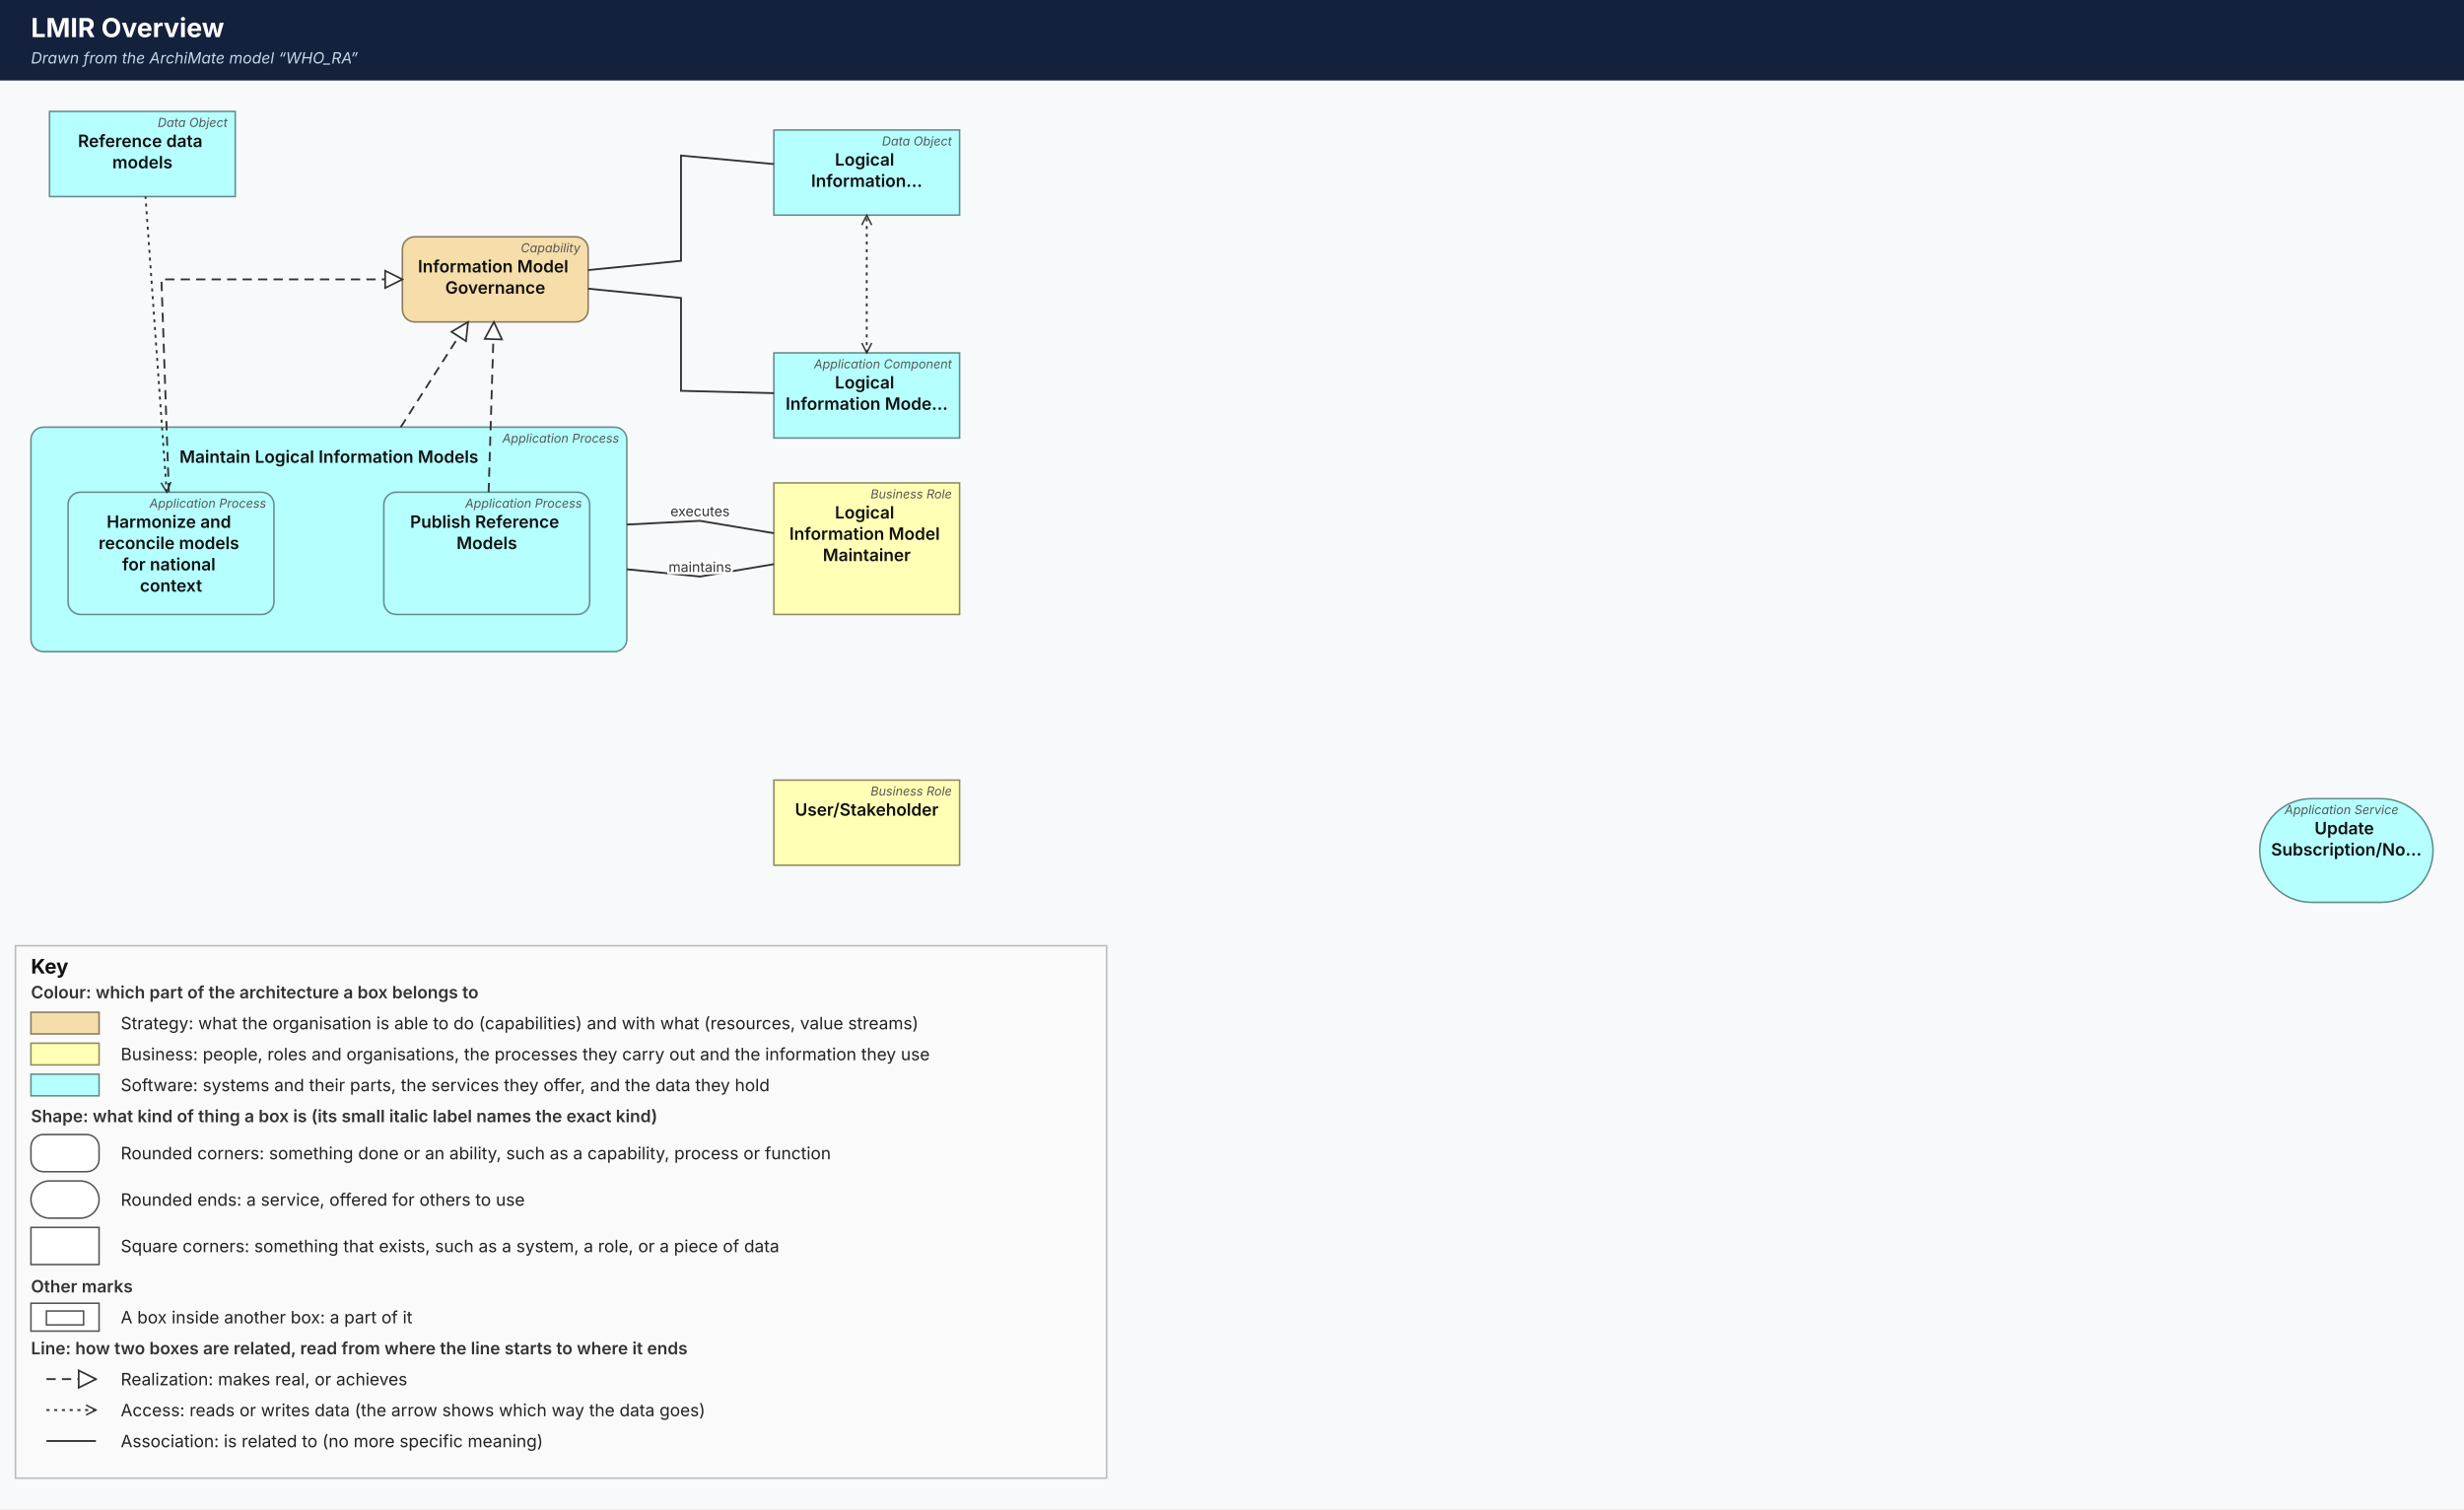
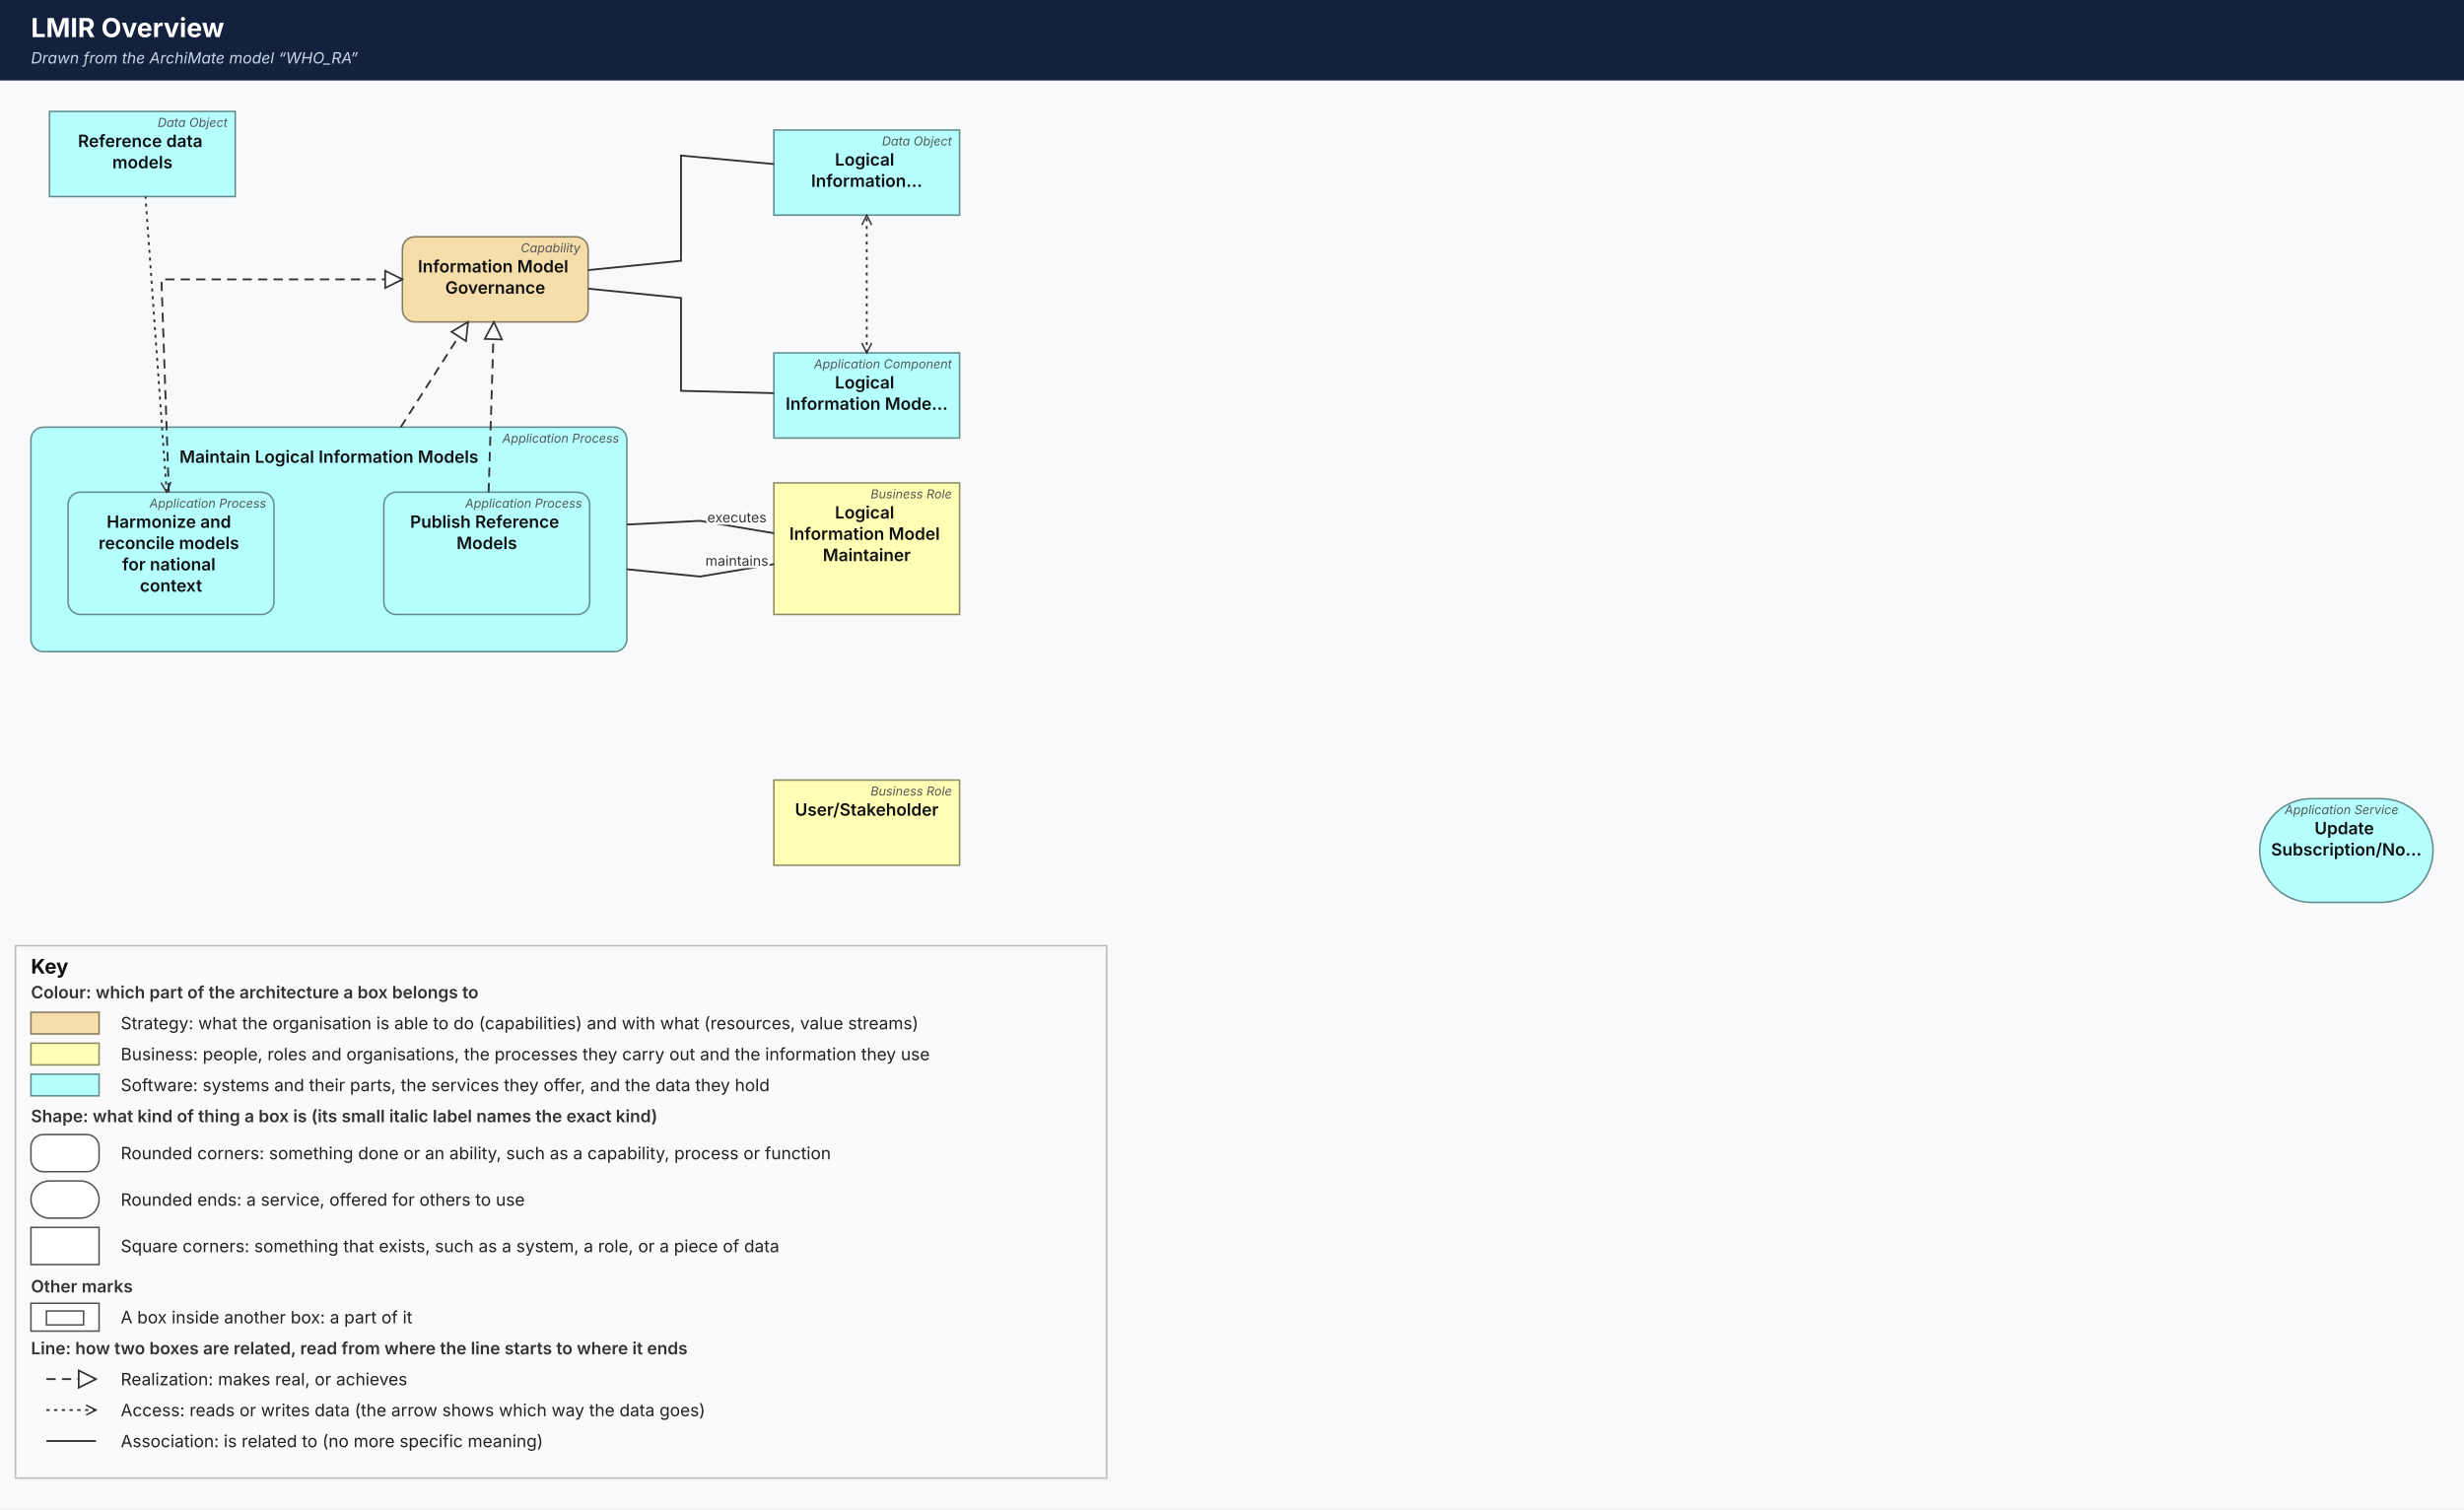
<svg xmlns="http://www.w3.org/2000/svg" viewBox="244 240 1592 975" width="1592" height="975" role="img" aria-labelledby="av-title">
  <style>
.av-name{font:600 11px Inter, "Segoe UI", system-ui, -apple-system, Helvetica, Arial, sans-serif;fill:#111}
.av-type{font:italic 8px Inter, "Segoe UI", system-ui, -apple-system, Helvetica, Arial, sans-serif;fill:#555}
.av-group{font:600 11px Inter, "Segoe UI", system-ui, -apple-system, Helvetica, Arial, sans-serif;fill:#333}
.av-note{font:10px Inter, "Segoe UI", system-ui, -apple-system, Helvetica, Arial, sans-serif;fill:#222}
.av-key{font:11px Inter, "Segoe UI", system-ui, -apple-system, Helvetica, Arial, sans-serif;fill:#222}
.av-keyh{font:600 11px Inter, "Segoe UI", system-ui, -apple-system, Helvetica, Arial, sans-serif;fill:#333}
.av-keyt{font:700 13px Inter, "Segoe UI", system-ui, -apple-system, Helvetica, Arial, sans-serif;fill:#111}
.av-rel{font:9px Inter, "Segoe UI", system-ui, -apple-system, Helvetica, Arial, sans-serif;fill:#333;paint-order:stroke;stroke:#fff;stroke-width:3px}
a:hover rect,a:hover polygon,a:focus rect,a:focus polygon{stroke:#06c;stroke-width:2.5}
</style>
  <defs>
    <marker id="arrow-open" viewBox="0 0 12 12" refX="11" refY="6" markerWidth="11" markerHeight="11" orient="auto-start-reverse" markerUnits="userSpaceOnUse">
      <path d="M1 1 L11 6 L1 11" fill="none" stroke="#333" stroke-width="1.3" />
    </marker>
    <marker id="arrow-filled" viewBox="0 0 12 12" refX="11" refY="6" markerWidth="11" markerHeight="11" orient="auto-start-reverse" markerUnits="userSpaceOnUse">
      <path d="M1 1 L11 6 L1 11 Z" fill="#333" />
    </marker>
    <marker id="arrow-small" viewBox="0 0 10 10" refX="9" refY="5" markerWidth="8" markerHeight="8" orient="auto-start-reverse" markerUnits="userSpaceOnUse">
      <path d="M1 1 L9 5 L1 9" fill="none" stroke="#333" stroke-width="1.2" />
    </marker>
    <marker id="triangle-hollow" viewBox="0 0 14 14" refX="13" refY="7" markerWidth="13" markerHeight="13" orient="auto-start-reverse" markerUnits="userSpaceOnUse">
      <path d="M1 1 L13 7 L1 13 Z" fill="#fff" stroke="#333" stroke-width="1.2" />
    </marker>
    <marker id="diamond-filled" viewBox="0 0 16 10" refX="1" refY="5" markerWidth="16" markerHeight="10" orient="auto-start-reverse" markerUnits="userSpaceOnUse">
      <path d="M1 5 L8 1 L15 5 L8 9 Z" fill="#333" />
    </marker>
    <marker id="diamond-hollow" viewBox="0 0 16 10" refX="1" refY="5" markerWidth="16" markerHeight="10" orient="auto-start-reverse" markerUnits="userSpaceOnUse">
      <path d="M1 5 L8 1 L15 5 L8 9 Z" fill="#fff" stroke="#333" stroke-width="1.2" />
    </marker>
    <marker id="dot" viewBox="0 0 8 8" refX="4" refY="4" markerWidth="7" markerHeight="7" orient="auto" markerUnits="userSpaceOnUse">
      <circle cx="4" cy="4" r="3.2" fill="#333" />
    </marker>
    <pattern id="missing" width="8" height="8" patternUnits="userSpaceOnUse" patternTransform="rotate(45)">
      <rect width="8" height="8" fill="#fff" />
      <line x1="0" y1="0" x2="0" y2="8" stroke="#d33" stroke-width="2" />
    </pattern>
  </defs>
  <rect x="244" y="240" width="1592" height="975" fill="#f8f9fb" />
  <rect x="244" y="240" width="1592" height="52" fill="#14213d" />
  <text x="264" y="264" style="font:700 17px Inter, &quot;Segoe UI&quot;, system-ui, -apple-system, Helvetica, Arial, sans-serif;fill:#fff">LMIR Overview</text>
  <text x="264" y="281" style="font:italic 10px Inter, &quot;Segoe UI&quot;, system-ui, -apple-system, Helvetica, Arial, sans-serif;fill:#c9d6e6">Drawn from the ArchiMate model “WHO_RA”</text>
  <a href="../../../en/dpi-h-ra/archimate/0.3.0-draft.1/elements/logical-information-model-repository/" target="_top">
    <rect x="744" y="468" width="120" height="55" fill="#b5ffff" stroke="#648c8c" stroke-width="1" />
    <text class="av-type" x="859" y="478" text-anchor="end">Application Component</text>
    <text class="av-name" x="804" y="491" text-anchor="middle">
      <tspan x="804" dy="0">Logical</tspan>
      <tspan x="804" dy="13.75">Information Mode…</tspan>
    </text>
  </a>
  <a href="../../../en/dpi-h-ra/archimate/0.3.0-draft.1/elements/information-model-governance/" target="_top">
    <rect x="504" y="393" width="120" height="55" rx="8" fill="#f5deaa" stroke="#877a5e" stroke-width="1" />
    <text class="av-type" x="619" y="403" text-anchor="end">Capability</text>
    <text class="av-name" x="564" y="416" text-anchor="middle">
      <tspan x="564" dy="0">Information Model</tspan>
      <tspan x="564" dy="13.75">Governance</tspan>
    </text>
  </a>
  <a href="../../../en/dpi-h-ra/archimate/0.3.0-draft.1/elements/maintain-logical-information-models/" target="_top">
    <rect x="264" y="516" width="385" height="145" rx="8" fill="#b5ffff" stroke="#648c8c" stroke-width="1" />
    <text class="av-type" x="644" y="526" text-anchor="end">Application Process</text>
    <text class="av-name" x="456.5" y="539" text-anchor="middle">
      <tspan x="456.5" dy="0">Maintain Logical Information Models</tspan>
    </text>
  </a>
  <a href="../../../en/dpi-h-ra/archimate/0.3.0-draft.1/elements/publish-reference-models/" target="_top">
    <rect x="492" y="558" width="133" height="79" rx="8" fill="#b5ffff" stroke="#648c8c" stroke-width="1" />
    <text class="av-type" x="620" y="568" text-anchor="end">Application Process</text>
    <text class="av-name" x="558.5" y="581" text-anchor="middle">
      <tspan x="558.5" dy="0">Publish Reference</tspan>
      <tspan x="558.5" dy="13.75">Models</tspan>
    </text>
  </a>
  <a href="../../../en/dpi-h-ra/archimate/0.3.0-draft.1/elements/harmonize-and-reconcile-models-for-national-context/" target="_top">
    <rect x="288" y="558" width="133" height="79" rx="8" fill="#b5ffff" stroke="#648c8c" stroke-width="1" />
    <text class="av-type" x="416" y="568" text-anchor="end">Application Process</text>
    <text class="av-name" x="354.5" y="581" text-anchor="middle">
      <tspan x="354.5" dy="0">Harmonize and</tspan>
      <tspan x="354.5" dy="13.75">reconcile models</tspan>
      <tspan x="354.5" dy="13.75">for national</tspan>
      <tspan x="354.5" dy="13.75">context</tspan>
    </text>
  </a>
  <a href="../../../en/dpi-h-ra/archimate/0.3.0-draft.1/elements/update-subscription-notification/" target="_top">
    <rect x="1704" y="756" width="112" height="67" rx="33.5" fill="#b5ffff" stroke="#648c8c" stroke-width="1" />
    <text class="av-type" x="1793.667" y="766" text-anchor="end">Application Service</text>
    <text class="av-name" x="1760" y="779" text-anchor="middle">
      <tspan x="1760" dy="0">Update</tspan>
      <tspan x="1760" dy="13.75">Subscription/No…</tspan>
    </text>
  </a>
  <a href="../../../en/dpi-h-ra/archimate/0.3.0-draft.1/elements/reference-data-models/" target="_top">
    <rect x="276" y="312" width="120" height="55" fill="#b5ffff" stroke="#648c8c" stroke-width="1" />
    <text class="av-type" x="391" y="322" text-anchor="end">Data Object</text>
    <text class="av-name" x="336" y="335" text-anchor="middle">
      <tspan x="336" dy="0">Reference data</tspan>
      <tspan x="336" dy="13.75">models</tspan>
    </text>
  </a>
  <a href="../../../en/dpi-h-ra/archimate/0.3.0-draft.1/elements/logical-information-model-maintainer/" target="_top">
    <rect x="744" y="552" width="120" height="85" fill="#ffffb5" stroke="#8c8c64" stroke-width="1" />
    <text class="av-type" x="859" y="562" text-anchor="end">Business Role</text>
    <text class="av-name" x="804" y="575" text-anchor="middle">
      <tspan x="804" dy="0">Logical</tspan>
      <tspan x="804" dy="13.75">Information Model</tspan>
      <tspan x="804" dy="13.75">Maintainer</tspan>
    </text>
  </a>
  <a href="../../../en/dpi-h-ra/archimate/0.3.0-draft.1/elements/logical-information-models/" target="_top">
    <rect x="744" y="324" width="120" height="55" fill="#b5ffff" stroke="#648c8c" stroke-width="1" />
    <text class="av-type" x="859" y="334" text-anchor="end">Data Object</text>
    <text class="av-name" x="804" y="347" text-anchor="middle">
      <tspan x="804" dy="0">Logical</tspan>
      <tspan x="804" dy="13.75">Information…</tspan>
    </text>
  </a>
  <a href="../../../en/dpi-h-ra/archimate/0.3.0-draft.1/elements/user-stakeholder/" target="_top">
    <rect x="744" y="744" width="120" height="55" fill="#ffffb5" stroke="#8c8c64" stroke-width="1" />
    <text class="av-type" x="859" y="754" text-anchor="end">Business Role</text>
    <text class="av-name" x="804" y="767" text-anchor="middle">
      <tspan x="804" dy="0">User/Stakeholder</tspan>
    </text>
  </a>
  <a href="../../../en/dpi-h-ra/archimate/0.3.0-draft.1/relationships/id-274a1c6653c24a208bace113e1123493/" target="_top">
    <path d="M804 468 L804 379" fill="none" stroke="#333" stroke-width="1.2" stroke-dasharray="2 3" marker-start="url(#arrow-small)" marker-end="url(#arrow-small)" />
    <path d="M804 468 L804 379" fill="none" stroke="transparent" stroke-width="8" />
  </a>
  <a href="../../../en/dpi-h-ra/archimate/0.3.0-draft.1/relationships/id-3e40ade7604c431bb03f1be2efa2ebfd/" target="_top">
    <path d="M624 426.5 L684 432.5 L684 492.5 L744 494" fill="none" stroke="#333" stroke-width="1.2" />
    <path d="M624 426.5 L684 432.5 L684 492.5 L744 494" fill="none" stroke="transparent" stroke-width="8" />
  </a>
  <a href="../../../en/dpi-h-ra/archimate/0.3.0-draft.1/relationships/id-823facbe25724e4c8d597d0c5252c44b/" target="_top">
    <path d="M624 414.5 L684 408.5 L684 340.5 L744 346" fill="none" stroke="#333" stroke-width="1.2" />
    <path d="M624 414.5 L684 408.5 L684 340.5 L744 346" fill="none" stroke="transparent" stroke-width="8" />
  </a>
  <a href="../../../en/dpi-h-ra/archimate/0.3.0-draft.1/relationships/id-6b5013343d1b49349aa59c1298dd7d0a/" target="_top">
    <path d="M502.9 516 L546.4 448" fill="none" stroke="#333" stroke-width="1.2" stroke-dasharray="6 4" marker-end="url(#triangle-hollow)" />
    <path d="M502.9 516 L546.4 448" fill="none" stroke="transparent" stroke-width="8" />
  </a>
  <a href="../../../en/dpi-h-ra/archimate/0.3.0-draft.1/relationships/id-b22ddb126a584b2cbfd2dff6060fb741/" target="_top">
    <path d="M559.7 558 L563.1 448" fill="none" stroke="#333" stroke-width="1.2" stroke-dasharray="6 4" marker-end="url(#triangle-hollow)" />
    <path d="M559.7 558 L563.1 448" fill="none" stroke="transparent" stroke-width="8" />
  </a>
  <a href="../../../en/dpi-h-ra/archimate/0.3.0-draft.1/relationships/id-4360d0a953f24a80b596e7d0a629a4a7/" target="_top">
    <path d="M353.1 558 L348.3 420.5 L504 420.5" fill="none" stroke="#333" stroke-width="1.2" stroke-dasharray="6 4" marker-end="url(#triangle-hollow)" />
    <path d="M353.1 558 L348.3 420.5 L504 420.5" fill="none" stroke="transparent" stroke-width="8" />
  </a>
  <a href="../../../en/dpi-h-ra/archimate/0.3.0-draft.1/relationships/id-ebbef93edbb44c1e858dde7c299ec2f7/" target="_top">
    <path d="M351.7 558 L338 367" fill="none" stroke="#333" stroke-width="1.2" stroke-dasharray="2 3" marker-start="url(#arrow-small)" />
    <path d="M351.7 558 L338 367" fill="none" stroke="transparent" stroke-width="8" />
  </a>
  <a href="../../../en/dpi-h-ra/archimate/0.3.0-draft.1/relationships/id-edfc9131e1394ee999d6e52b65634f29/" target="_top">
    <path d="M744 584.5 L696.3 576.5 L649 578.9" fill="none" stroke="#333" stroke-width="1.2" />
    <path d="M744 584.5 L696.3 576.5 L649 578.9" fill="none" stroke="transparent" stroke-width="8" />
-     <text class="av-rel" x="696.3" y="573.5" text-anchor="middle">executes</text>
+     <text class="av-rel" x="720.1" y="577.5" text-anchor="middle">executes</text>
  </a>
  <a href="../../../en/dpi-h-ra/archimate/0.3.0-draft.1/relationships/id-35446b885774443db7c9f439beaf9cd4/" target="_top">
    <path d="M744 604.5 L696.3 612.5 L649 607.8" fill="none" stroke="#333" stroke-width="1.2" />
    <path d="M744 604.5 L696.3 612.5 L649 607.8" fill="none" stroke="transparent" stroke-width="8" />
-     <text class="av-rel" x="696.3" y="609.5" text-anchor="middle">maintains</text>
+     <text class="av-rel" x="720.1" y="605.5" text-anchor="middle">maintains</text>
  </a>
  <g class="av-legend">
    <rect x="254" y="851" width="705" height="344" fill="#fafafa" stroke="#bbb" />
    <text class="av-keyt" x="264" y="869">Key</text>
    <text class="av-keyh" x="264" y="885">Colour: which part of the architecture a box belongs to</text>
    <rect x="264" y="894" width="44" height="14" fill="#f5deaa" stroke="#877a5e" />
    <text class="av-key" x="322" y="905">Strategy: what the organisation is able to do (capabilities) and with what (resources, value streams)</text>
    <rect x="264" y="914" width="44" height="14" fill="#ffffb5" stroke="#8c8c64" />
    <text class="av-key" x="322" y="925">Business: people, roles and organisations, the processes they carry out and the information they use</text>
    <rect x="264" y="934" width="44" height="14" fill="#b5ffff" stroke="#648c8c" />
    <text class="av-key" x="322" y="945">Software: systems and their parts, the services they offer, and the data they hold</text>
    <text class="av-keyh" x="264" y="965">Shape: what kind of thing a box is (its small italic label names the exact kind)</text>
    <rect x="264" y="973" width="44" height="24" rx="8" fill="#fff" stroke="#555" />
    <text class="av-key" x="322" y="989">Rounded corners: something done or an ability, such as a capability, process or function</text>
    <rect x="264" y="1003" width="44" height="24" rx="12" fill="#fff" stroke="#555" />
    <text class="av-key" x="322" y="1019">Rounded ends: a service, offered for others to use</text>
    <rect x="264" y="1033" width="44" height="24" fill="#fff" stroke="#555" />
    <text class="av-key" x="322" y="1049">Square corners: something that exists, such as a system, a role, or a piece of data</text>
    <text class="av-keyh" x="264" y="1075">Other marks</text>
    <rect x="264" y="1082" width="44" height="18" fill="#fff" stroke="#555" />
    <rect x="274" y="1087" width="24" height="9" fill="#fff" stroke="#555" />
    <text class="av-key" x="322" y="1095">A box inside another box: a part of it</text>
    <text class="av-keyh" x="264" y="1115">Line: how two boxes are related, read from where the line starts to where it ends</text>
    <path d="M274 1131 L306 1131" fill="none" stroke="#333" stroke-width="1.2" stroke-dasharray="6 4" marker-end="url(#triangle-hollow)" />
    <text class="av-key" x="322" y="1135">Realization: makes real, or achieves</text>
    <path d="M274 1151 L306 1151" fill="none" stroke="#333" stroke-width="1.2" stroke-dasharray="2 3" marker-end="url(#arrow-small)" />
    <text class="av-key" x="322" y="1155">Access: reads or writes data (the arrow shows which way the data goes)</text>
    <path d="M274 1171 L306 1171" fill="none" stroke="#333" stroke-width="1.2" />
    <text class="av-key" x="322" y="1175">Association: is related to (no more specific meaning)</text>
  </g>
</svg>
